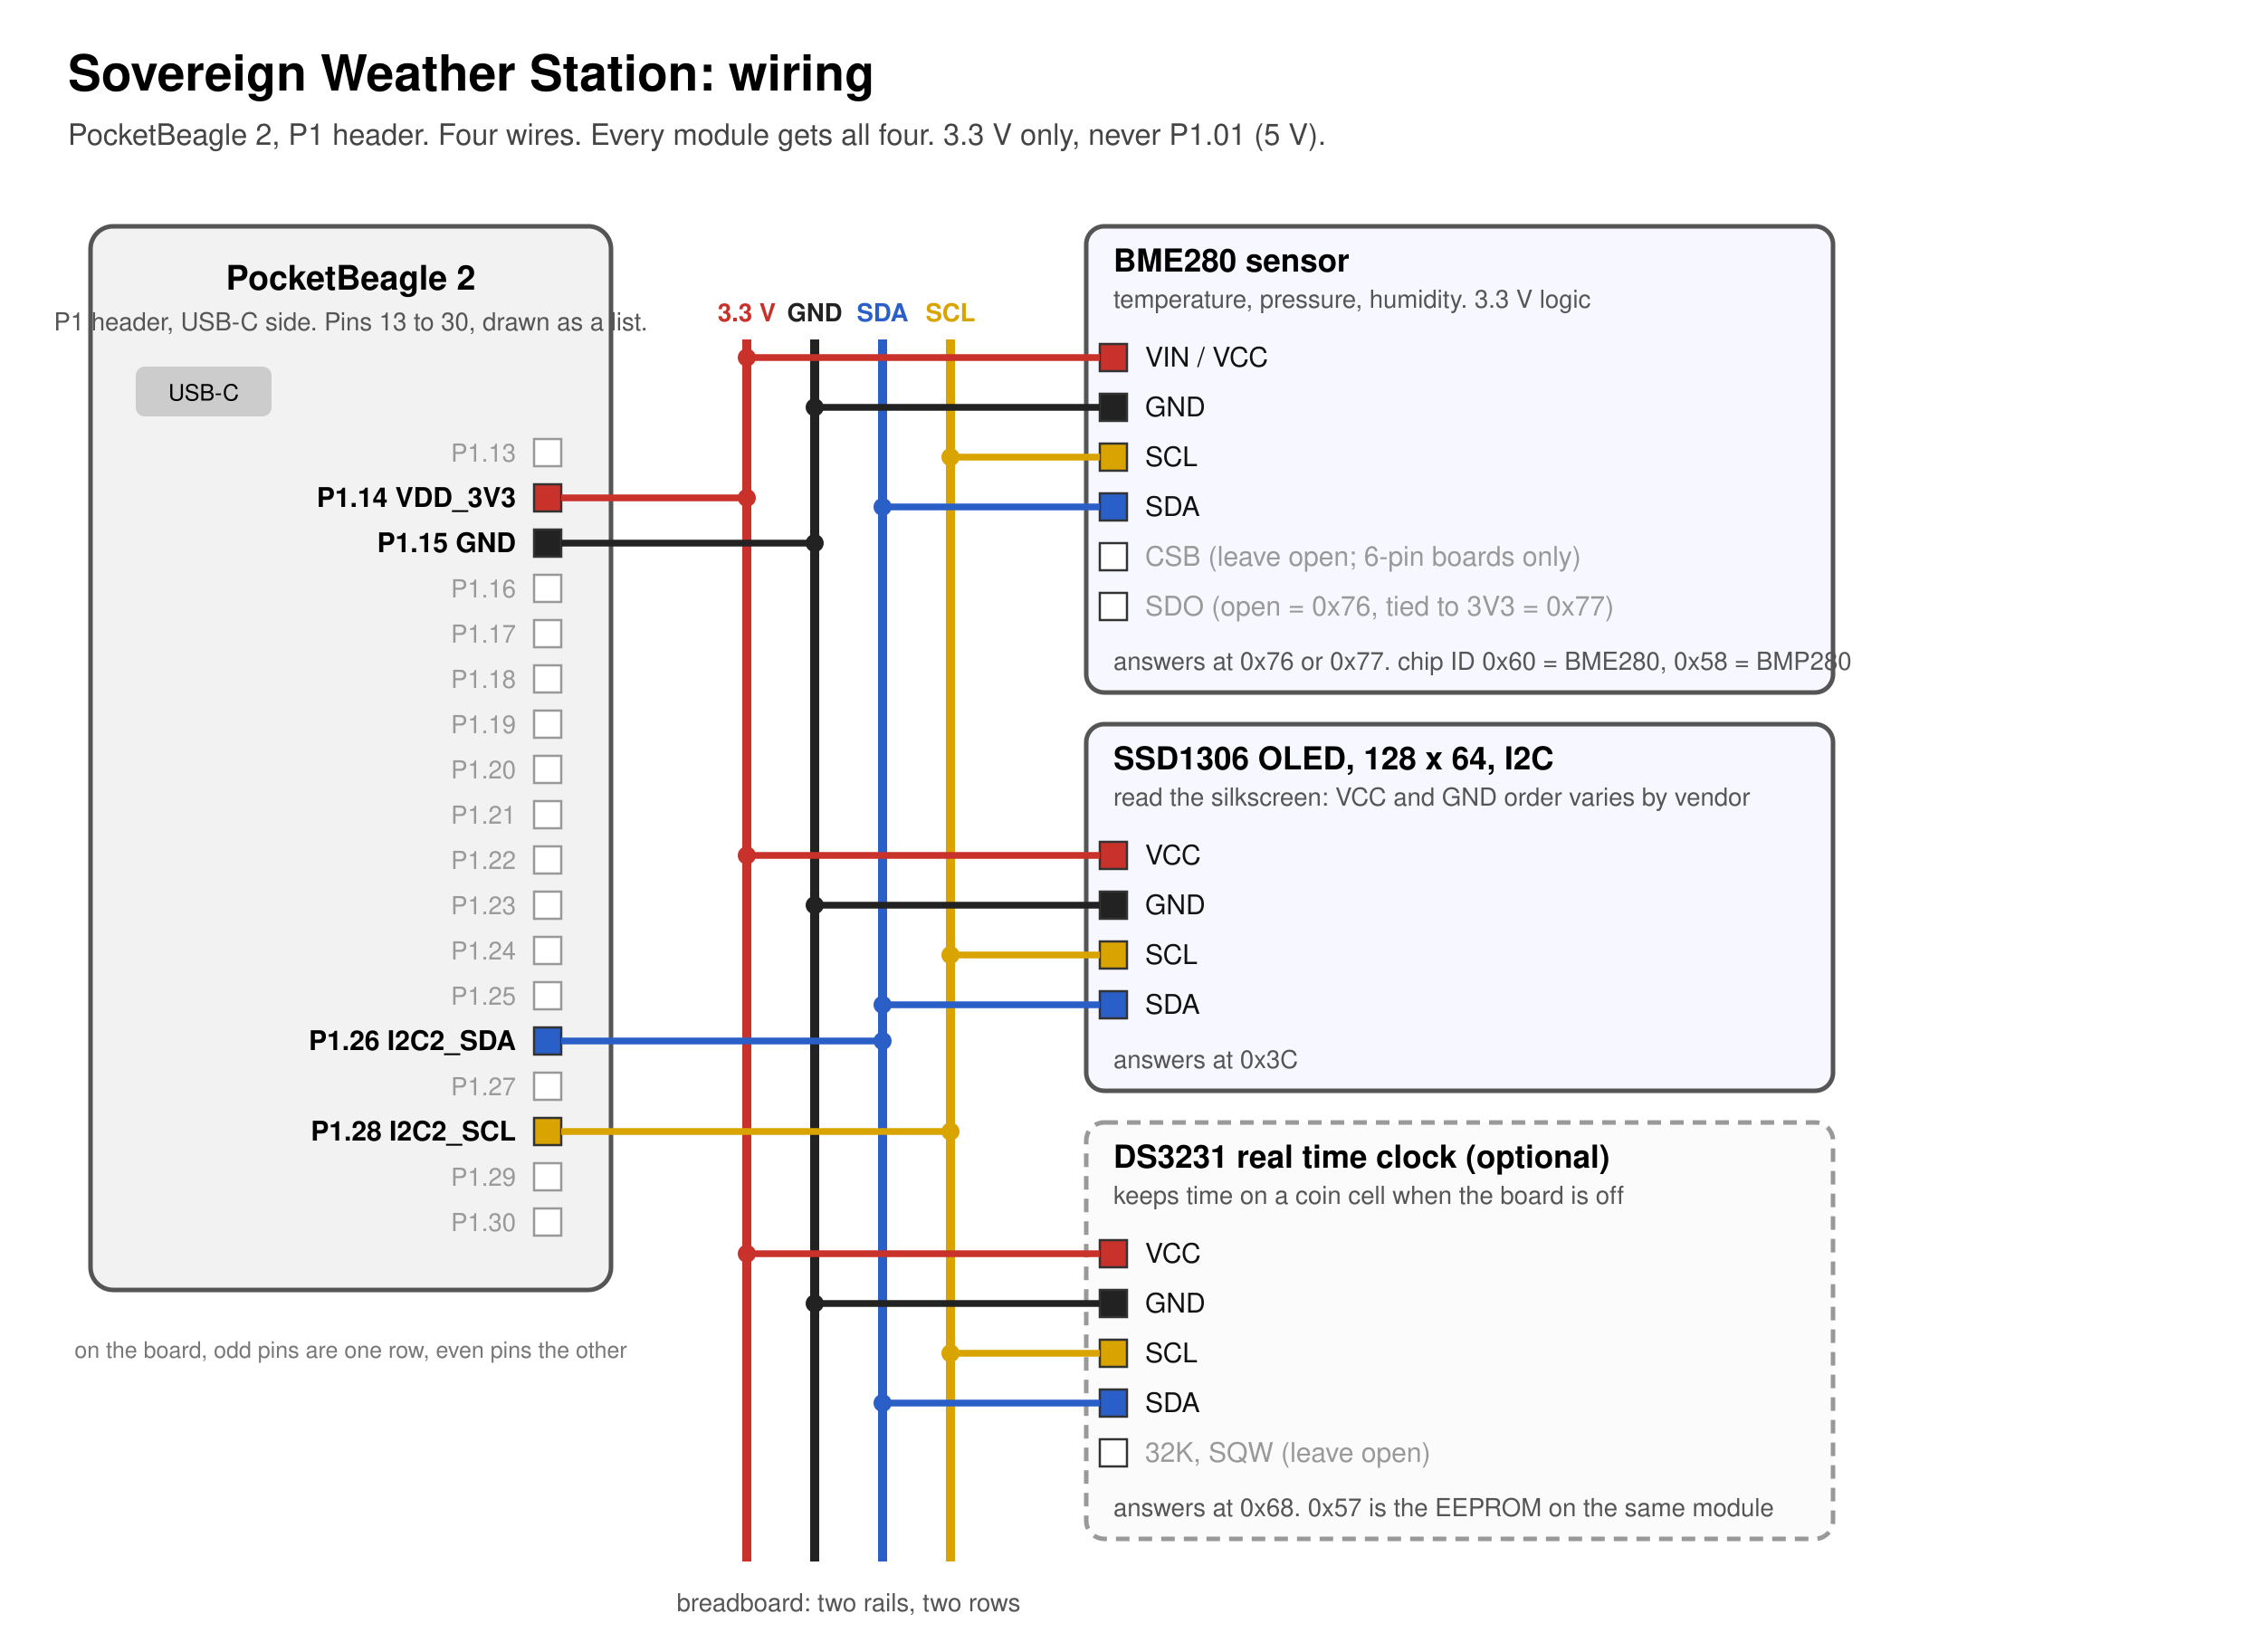
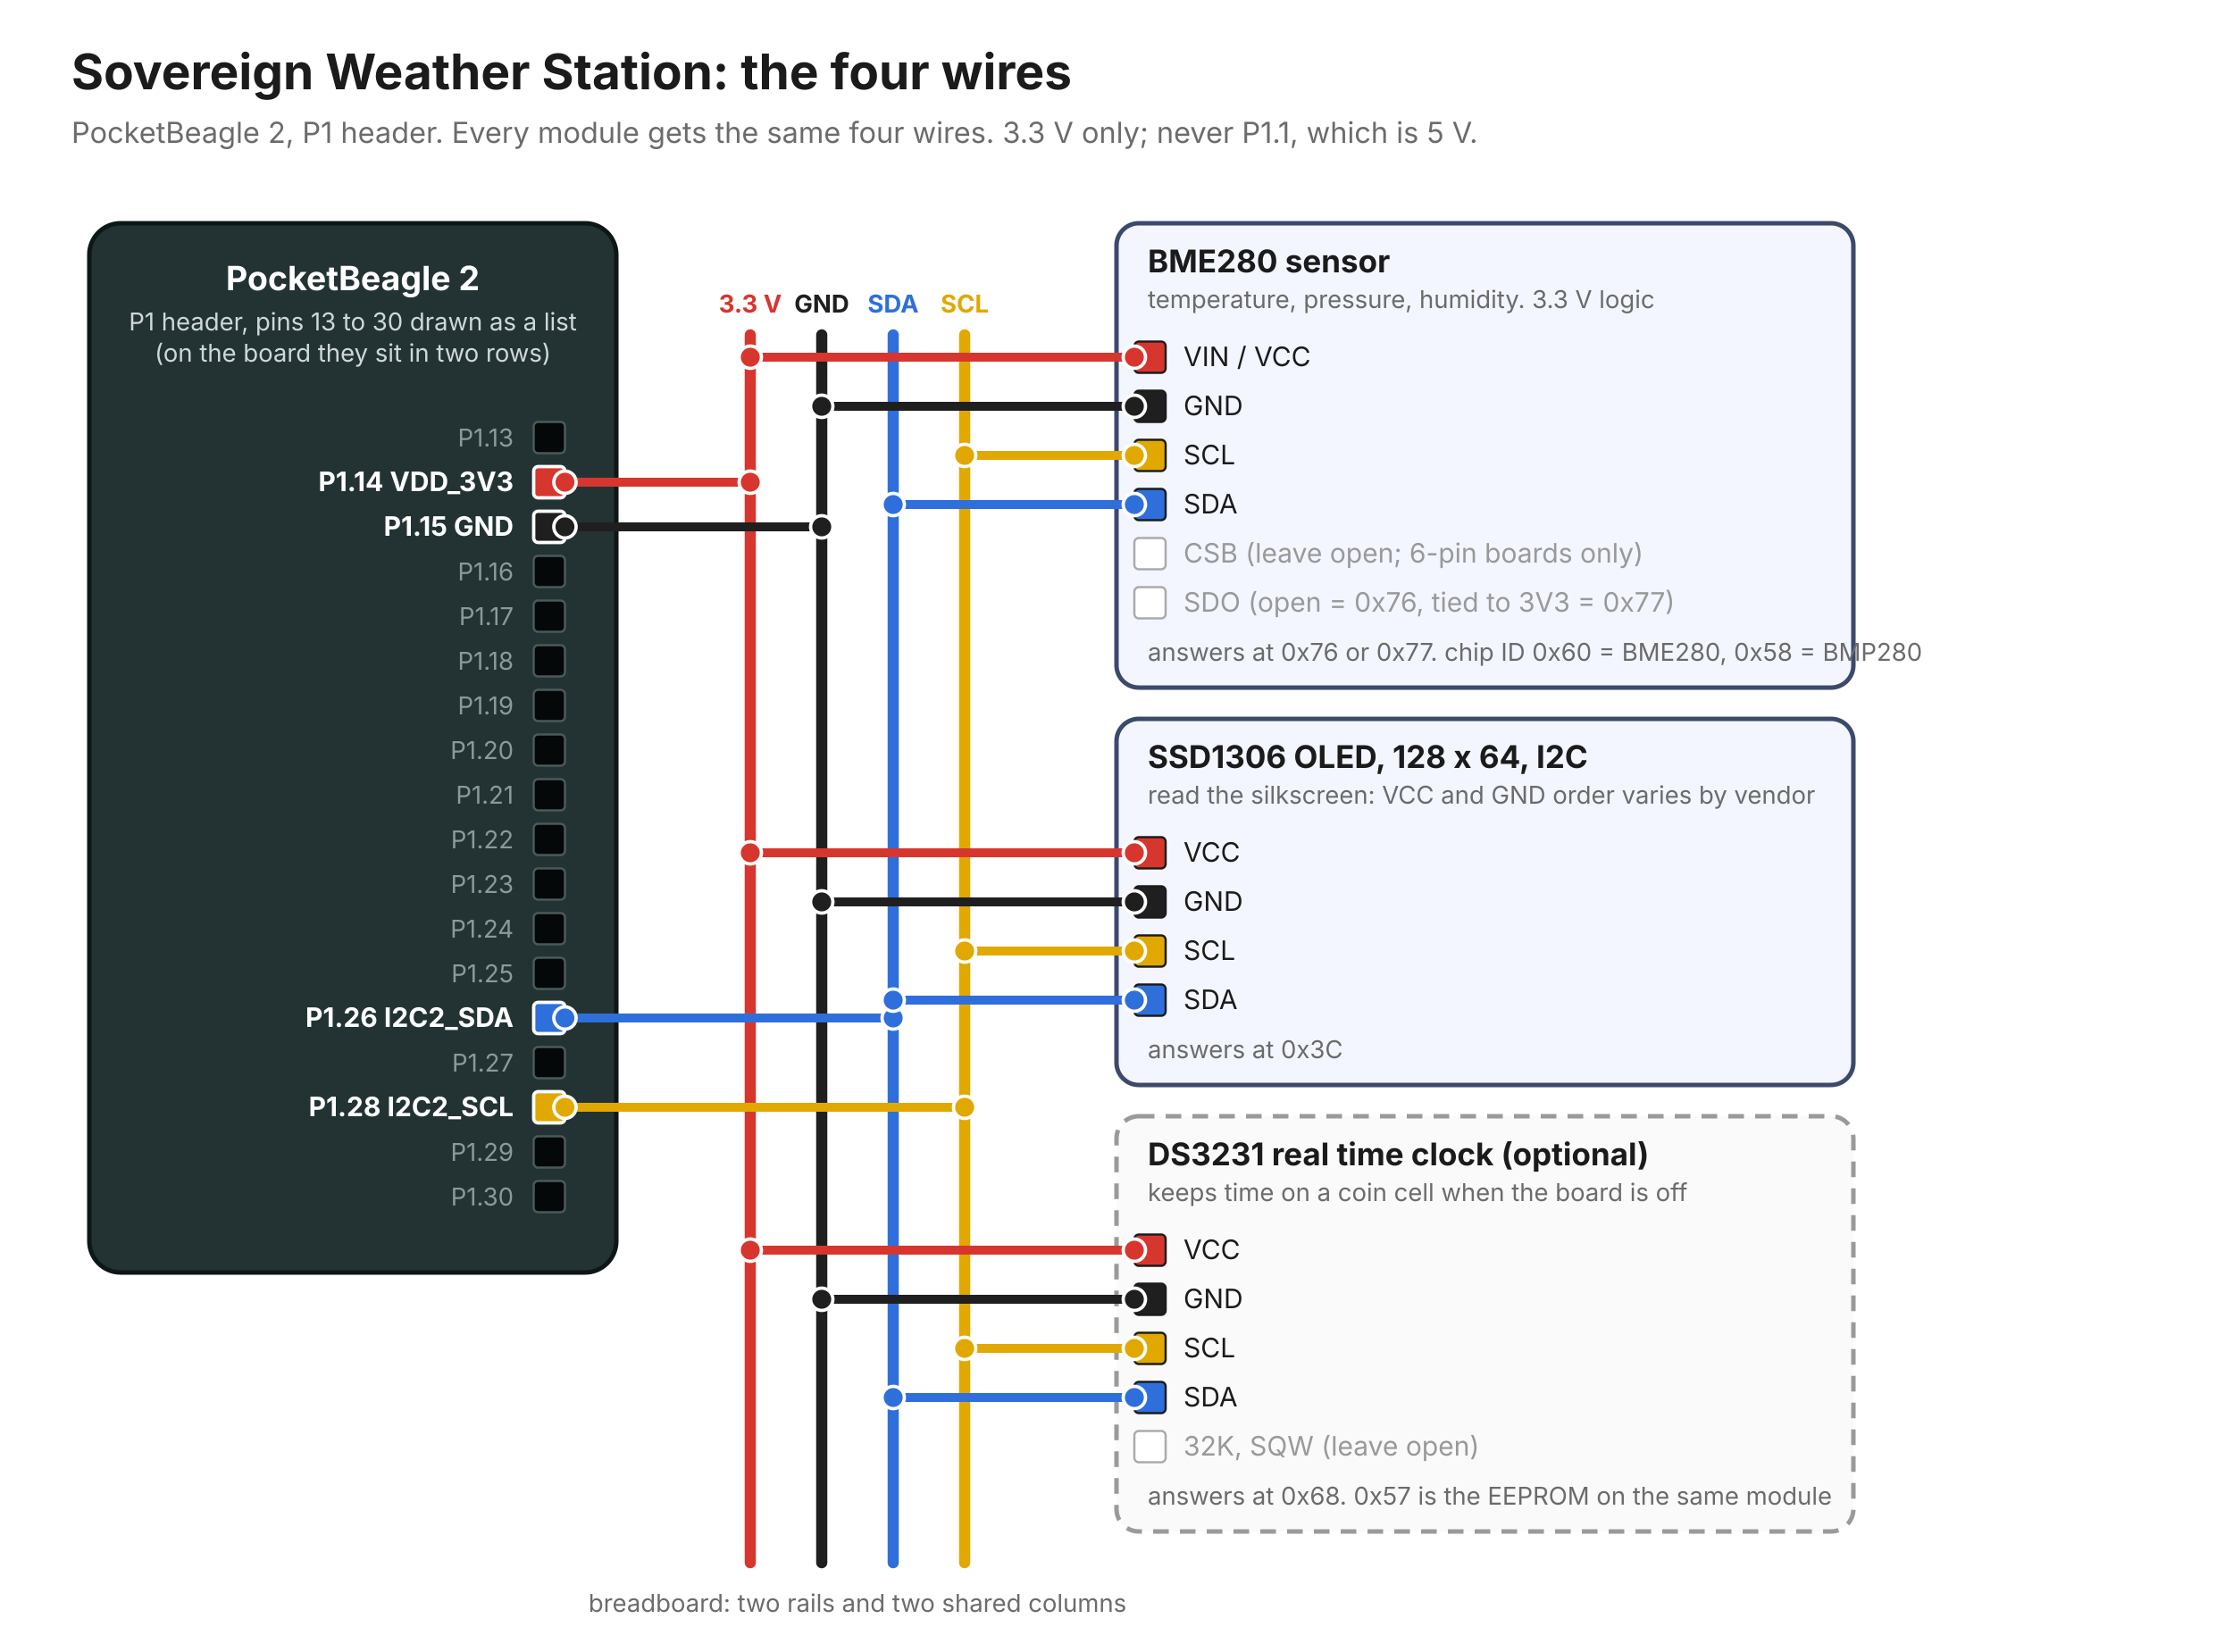
- <svg xmlns="http://www.w3.org/2000/svg" width="1000" height="730" viewBox="0 0 1000 730" font-family="Helvetica, Arial, sans-serif">
-   <rect width="1000" height="730" fill="#ffffff" />
-   <text x="30" y="40" font-size="22" font-weight="bold">Sovereign Weather Station: wiring</text>
-   <text x="30" y="64" font-size="13" fill="#444">PocketBeagle 2, P1 header. Four wires. Every module gets all four. 3.3 V only, never P1.01 (5 V).</text>
-   <rect x="40" y="100" width="230" height="470" rx="10" fill="#f2f2f2" stroke="#555" stroke-width="2" />
-   <text x="155.0" y="128" font-size="15" font-weight="bold" text-anchor="middle">PocketBeagle 2</text>
-   <text x="155.0" y="146" font-size="11" text-anchor="middle" fill="#555">P1 header, USB-C side. Pins 13 to 30, drawn as a list.</text>
-   <rect x="60" y="162" width="60" height="22" rx="4" fill="#ccc" />
-   <text x="90" y="177" font-size="10" text-anchor="middle">USB-C</text>
-   <rect x="236" y="194" width="12" height="12" fill="#fff" stroke="#999" />
-   <text x="228" y="204" font-size="11" text-anchor="end" fill="#999">P1.13</text>
-   <rect x="236" y="214" width="12" height="12" fill="#c8322b" stroke="#333" />
-   <text x="228" y="224" font-size="12" text-anchor="end" font-weight="bold">P1.14  VDD_3V3</text>
-   <rect x="236" y="234" width="12" height="12" fill="#222222" stroke="#333" />
-   <text x="228" y="244" font-size="12" text-anchor="end" font-weight="bold">P1.15  GND</text>
-   <rect x="236" y="254" width="12" height="12" fill="#fff" stroke="#999" />
-   <text x="228" y="264" font-size="11" text-anchor="end" fill="#999">P1.16</text>
-   <rect x="236" y="274" width="12" height="12" fill="#fff" stroke="#999" />
-   <text x="228" y="284" font-size="11" text-anchor="end" fill="#999">P1.17</text>
-   <rect x="236" y="294" width="12" height="12" fill="#fff" stroke="#999" />
-   <text x="228" y="304" font-size="11" text-anchor="end" fill="#999">P1.18</text>
-   <rect x="236" y="314" width="12" height="12" fill="#fff" stroke="#999" />
-   <text x="228" y="324" font-size="11" text-anchor="end" fill="#999">P1.19</text>
-   <rect x="236" y="334" width="12" height="12" fill="#fff" stroke="#999" />
-   <text x="228" y="344" font-size="11" text-anchor="end" fill="#999">P1.20</text>
-   <rect x="236" y="354" width="12" height="12" fill="#fff" stroke="#999" />
-   <text x="228" y="364" font-size="11" text-anchor="end" fill="#999">P1.21</text>
-   <rect x="236" y="374" width="12" height="12" fill="#fff" stroke="#999" />
-   <text x="228" y="384" font-size="11" text-anchor="end" fill="#999">P1.22</text>
-   <rect x="236" y="394" width="12" height="12" fill="#fff" stroke="#999" />
-   <text x="228" y="404" font-size="11" text-anchor="end" fill="#999">P1.23</text>
-   <rect x="236" y="414" width="12" height="12" fill="#fff" stroke="#999" />
-   <text x="228" y="424" font-size="11" text-anchor="end" fill="#999">P1.24</text>
-   <rect x="236" y="434" width="12" height="12" fill="#fff" stroke="#999" />
-   <text x="228" y="444" font-size="11" text-anchor="end" fill="#999">P1.25</text>
-   <rect x="236" y="454" width="12" height="12" fill="#2b5fc8" stroke="#333" />
-   <text x="228" y="464" font-size="12" text-anchor="end" font-weight="bold">P1.26  I2C2_SDA</text>
-   <rect x="236" y="474" width="12" height="12" fill="#fff" stroke="#999" />
-   <text x="228" y="484" font-size="11" text-anchor="end" fill="#999">P1.27</text>
-   <rect x="236" y="494" width="12" height="12" fill="#d9a300" stroke="#333" />
-   <text x="228" y="504" font-size="12" text-anchor="end" font-weight="bold">P1.28  I2C2_SCL</text>
-   <rect x="236" y="514" width="12" height="12" fill="#fff" stroke="#999" />
-   <text x="228" y="524" font-size="11" text-anchor="end" fill="#999">P1.29</text>
-   <rect x="236" y="534" width="12" height="12" fill="#fff" stroke="#999" />
-   <text x="228" y="544" font-size="11" text-anchor="end" fill="#999">P1.30</text>
-   <line x1="330" y1="150" x2="330" y2="690" stroke="#c8322b" stroke-width="4" />
-   <text x="330" y="142" font-size="11" text-anchor="middle" fill="#c8322b" font-weight="bold">3.3 V</text>
-   <line x1="360" y1="150" x2="360" y2="690" stroke="#222222" stroke-width="4" />
-   <text x="360" y="142" font-size="11" text-anchor="middle" fill="#222222" font-weight="bold">GND</text>
-   <line x1="390" y1="150" x2="390" y2="690" stroke="#2b5fc8" stroke-width="4" />
-   <text x="390" y="142" font-size="11" text-anchor="middle" fill="#2b5fc8" font-weight="bold">SDA</text>
-   <line x1="420" y1="150" x2="420" y2="690" stroke="#d9a300" stroke-width="4" />
-   <text x="420" y="142" font-size="11" text-anchor="middle" fill="#d9a300" font-weight="bold">SCL</text>
-   <path d="M 248 220 H 330" stroke="#c8322b" stroke-width="3" fill="none" />
-   <circle cx="330" cy="220" r="4" fill="#c8322b" />
-   <path d="M 248 240 H 360" stroke="#222222" stroke-width="3" fill="none" />
-   <circle cx="360" cy="240" r="4" fill="#222222" />
-   <path d="M 248 460 H 390" stroke="#2b5fc8" stroke-width="3" fill="none" />
-   <circle cx="390" cy="460" r="4" fill="#2b5fc8" />
-   <path d="M 248 500 H 420" stroke="#d9a300" stroke-width="3" fill="none" />
-   <circle cx="420" cy="500" r="4" fill="#d9a300" />
-   <text x="155" y="600" font-size="10" text-anchor="middle" fill="#777">on the board, odd pins are one row, even pins the other</text>
-   <text x="375" y="712" font-size="11" text-anchor="middle" fill="#555">breadboard: two rails, two rows</text>
-   <rect x="480" y="100" width="330" height="206" rx="8" fill="#f7f7ff" stroke="#555" stroke-width="2" stroke-dasharray="none" />
-   <text x="492" y="120" font-size="14" font-weight="bold">BME280 sensor</text>
-   <text x="492" y="136" font-size="11" fill="#555">temperature, pressure, humidity. 3.3 V logic</text>
-   <rect x="486" y="152" width="12" height="12" fill="#c8322b" stroke="#333" />
-   <text x="506" y="162" font-size="12" fill="#111">VIN / VCC</text>
-   <path d="M 330 158 H 486" stroke="#c8322b" stroke-width="3" fill="none" />
-   <circle cx="330" cy="158" r="4" fill="#c8322b" />
-   <rect x="486" y="174" width="12" height="12" fill="#222222" stroke="#333" />
-   <text x="506" y="184" font-size="12" fill="#111">GND</text>
-   <path d="M 360 180 H 486" stroke="#222222" stroke-width="3" fill="none" />
-   <circle cx="360" cy="180" r="4" fill="#222222" />
-   <rect x="486" y="196" width="12" height="12" fill="#d9a300" stroke="#333" />
-   <text x="506" y="206" font-size="12" fill="#111">SCL</text>
-   <path d="M 420 202 H 486" stroke="#d9a300" stroke-width="3" fill="none" />
-   <circle cx="420" cy="202" r="4" fill="#d9a300" />
-   <rect x="486" y="218" width="12" height="12" fill="#2b5fc8" stroke="#333" />
-   <text x="506" y="228" font-size="12" fill="#111">SDA</text>
-   <path d="M 390 224 H 486" stroke="#2b5fc8" stroke-width="3" fill="none" />
-   <circle cx="390" cy="224" r="4" fill="#2b5fc8" />
-   <rect x="486" y="240" width="12" height="12" fill="#fff" stroke="#333" />
-   <text x="506" y="250" font-size="12" fill="#999">CSB  (leave open; 6-pin boards only)</text>
-   <rect x="486" y="262" width="12" height="12" fill="#fff" stroke="#333" />
-   <text x="506" y="272" font-size="12" fill="#999">SDO  (open = 0x76, tied to 3V3 = 0x77)</text>
-   <text x="492" y="296" font-size="11" fill="#555">answers at 0x76 or 0x77. chip ID 0x60 = BME280, 0x58 = BMP280</text>
-   <rect x="480" y="320" width="330" height="162" rx="8" fill="#f7f7ff" stroke="#555" stroke-width="2" stroke-dasharray="none" />
-   <text x="492" y="340" font-size="14" font-weight="bold">SSD1306 OLED, 128 x 64, I2C</text>
-   <text x="492" y="356" font-size="11" fill="#555">read the silkscreen: VCC and GND order varies by vendor</text>
-   <rect x="486" y="372" width="12" height="12" fill="#c8322b" stroke="#333" />
-   <text x="506" y="382" font-size="12" fill="#111">VCC</text>
-   <path d="M 330 378 H 486" stroke="#c8322b" stroke-width="3" fill="none" />
-   <circle cx="330" cy="378" r="4" fill="#c8322b" />
-   <rect x="486" y="394" width="12" height="12" fill="#222222" stroke="#333" />
-   <text x="506" y="404" font-size="12" fill="#111">GND</text>
-   <path d="M 360 400 H 486" stroke="#222222" stroke-width="3" fill="none" />
-   <circle cx="360" cy="400" r="4" fill="#222222" />
-   <rect x="486" y="416" width="12" height="12" fill="#d9a300" stroke="#333" />
-   <text x="506" y="426" font-size="12" fill="#111">SCL</text>
-   <path d="M 420 422 H 486" stroke="#d9a300" stroke-width="3" fill="none" />
-   <circle cx="420" cy="422" r="4" fill="#d9a300" />
-   <rect x="486" y="438" width="12" height="12" fill="#2b5fc8" stroke="#333" />
-   <text x="506" y="448" font-size="12" fill="#111">SDA</text>
-   <path d="M 390 444 H 486" stroke="#2b5fc8" stroke-width="3" fill="none" />
-   <circle cx="390" cy="444" r="4" fill="#2b5fc8" />
-   <text x="492" y="472" font-size="11" fill="#555">answers at 0x3C</text>
-   <rect x="480" y="496" width="330" height="184" rx="8" fill="#fbfbfb" stroke="#999" stroke-width="2" stroke-dasharray="6 4" />
-   <text x="492" y="516" font-size="14" font-weight="bold">DS3231 real time clock  (optional)</text>
-   <text x="492" y="532" font-size="11" fill="#555">keeps time on a coin cell when the board is off</text>
-   <rect x="486" y="548" width="12" height="12" fill="#c8322b" stroke="#333" />
-   <text x="506" y="558" font-size="12" fill="#111">VCC</text>
-   <path d="M 330 554 H 486" stroke="#c8322b" stroke-width="3" fill="none" />
-   <circle cx="330" cy="554" r="4" fill="#c8322b" />
-   <rect x="486" y="570" width="12" height="12" fill="#222222" stroke="#333" />
-   <text x="506" y="580" font-size="12" fill="#111">GND</text>
-   <path d="M 360 576 H 486" stroke="#222222" stroke-width="3" fill="none" />
-   <circle cx="360" cy="576" r="4" fill="#222222" />
-   <rect x="486" y="592" width="12" height="12" fill="#d9a300" stroke="#333" />
-   <text x="506" y="602" font-size="12" fill="#111">SCL</text>
-   <path d="M 420 598 H 486" stroke="#d9a300" stroke-width="3" fill="none" />
-   <circle cx="420" cy="598" r="4" fill="#d9a300" />
-   <rect x="486" y="614" width="12" height="12" fill="#2b5fc8" stroke="#333" />
-   <text x="506" y="624" font-size="12" fill="#111">SDA</text>
-   <path d="M 390 620 H 486" stroke="#2b5fc8" stroke-width="3" fill="none" />
-   <circle cx="390" cy="620" r="4" fill="#2b5fc8" />
-   <rect x="486" y="636" width="12" height="12" fill="#fff" stroke="#333" />
-   <text x="506" y="646" font-size="12" fill="#999">32K, SQW  (leave open)</text>
-   <text x="492" y="670" font-size="11" fill="#555">answers at 0x68. 0x57 is the EEPROM on the same module</text>
+ <svg xmlns="http://www.w3.org/2000/svg" width="1000" height="740" viewBox="0 0 1000 740" font-family="Inter, Helvetica, Arial, sans-serif">
+   <rect width="1000" height="740" fill="#ffffff" />
+   <text x="32" y="40" font-size="22" font-weight="700" fill="#1b1b1b">Sovereign Weather Station: the four wires</text>
+   <text x="32" y="64" font-size="13" fill="#6b6b6b" text-anchor="start" font-weight="400">PocketBeagle 2, P1 header. Every module gets the same four wires. 3.3 V only; never P1.1, which is 5 V.</text>
+   <rect x="40" y="100" width="236" height="470" rx="14" fill="#233333" stroke="#0d1717" stroke-width="2" />
+   <text x="158.0" y="130" font-size="15" fill="#fff" text-anchor="middle" font-weight="700">PocketBeagle 2</text>
+   <text x="158.0" y="148" font-size="11" fill="#cfd8d8" text-anchor="middle" font-weight="400">P1 header, pins 13 to 30 drawn as a list</text>
+   <text x="158.0" y="162" font-size="11" fill="#cfd8d8" text-anchor="middle" font-weight="400">(on the board they sit in two rows)</text>
+   <rect x="239" y="189" width="14" height="14" rx="2" fill="#050808" stroke="#4a5a5a" stroke-width="1" />
+   <text x="230" y="200" font-size="11" fill="#8a9a9a" text-anchor="end" font-weight="400">P1.13</text>
+   <rect x="239" y="209" width="14" height="14" rx="2" fill="#d7362e" stroke="#fff" stroke-width="1.5" />
+   <text x="230" y="220" font-size="12" fill="#fff" text-anchor="end" font-weight="700">P1.14  VDD_3V3</text>
+   <rect x="239" y="229" width="14" height="14" rx="2" fill="#1f1f1f" stroke="#fff" stroke-width="1.5" />
+   <text x="230" y="240" font-size="12" fill="#fff" text-anchor="end" font-weight="700">P1.15  GND</text>
+   <rect x="239" y="249" width="14" height="14" rx="2" fill="#050808" stroke="#4a5a5a" stroke-width="1" />
+   <text x="230" y="260" font-size="11" fill="#8a9a9a" text-anchor="end" font-weight="400">P1.16</text>
+   <rect x="239" y="269" width="14" height="14" rx="2" fill="#050808" stroke="#4a5a5a" stroke-width="1" />
+   <text x="230" y="280" font-size="11" fill="#8a9a9a" text-anchor="end" font-weight="400">P1.17</text>
+   <rect x="239" y="289" width="14" height="14" rx="2" fill="#050808" stroke="#4a5a5a" stroke-width="1" />
+   <text x="230" y="300" font-size="11" fill="#8a9a9a" text-anchor="end" font-weight="400">P1.18</text>
+   <rect x="239" y="309" width="14" height="14" rx="2" fill="#050808" stroke="#4a5a5a" stroke-width="1" />
+   <text x="230" y="320" font-size="11" fill="#8a9a9a" text-anchor="end" font-weight="400">P1.19</text>
+   <rect x="239" y="329" width="14" height="14" rx="2" fill="#050808" stroke="#4a5a5a" stroke-width="1" />
+   <text x="230" y="340" font-size="11" fill="#8a9a9a" text-anchor="end" font-weight="400">P1.20</text>
+   <rect x="239" y="349" width="14" height="14" rx="2" fill="#050808" stroke="#4a5a5a" stroke-width="1" />
+   <text x="230" y="360" font-size="11" fill="#8a9a9a" text-anchor="end" font-weight="400">P1.21</text>
+   <rect x="239" y="369" width="14" height="14" rx="2" fill="#050808" stroke="#4a5a5a" stroke-width="1" />
+   <text x="230" y="380" font-size="11" fill="#8a9a9a" text-anchor="end" font-weight="400">P1.22</text>
+   <rect x="239" y="389" width="14" height="14" rx="2" fill="#050808" stroke="#4a5a5a" stroke-width="1" />
+   <text x="230" y="400" font-size="11" fill="#8a9a9a" text-anchor="end" font-weight="400">P1.23</text>
+   <rect x="239" y="409" width="14" height="14" rx="2" fill="#050808" stroke="#4a5a5a" stroke-width="1" />
+   <text x="230" y="420" font-size="11" fill="#8a9a9a" text-anchor="end" font-weight="400">P1.24</text>
+   <rect x="239" y="429" width="14" height="14" rx="2" fill="#050808" stroke="#4a5a5a" stroke-width="1" />
+   <text x="230" y="440" font-size="11" fill="#8a9a9a" text-anchor="end" font-weight="400">P1.25</text>
+   <rect x="239" y="449" width="14" height="14" rx="2" fill="#2f6fdb" stroke="#fff" stroke-width="1.5" />
+   <text x="230" y="460" font-size="12" fill="#fff" text-anchor="end" font-weight="700">P1.26  I2C2_SDA</text>
+   <rect x="239" y="469" width="14" height="14" rx="2" fill="#050808" stroke="#4a5a5a" stroke-width="1" />
+   <text x="230" y="480" font-size="11" fill="#8a9a9a" text-anchor="end" font-weight="400">P1.27</text>
+   <rect x="239" y="489" width="14" height="14" rx="2" fill="#e0a800" stroke="#fff" stroke-width="1.5" />
+   <text x="230" y="500" font-size="12" fill="#fff" text-anchor="end" font-weight="700">P1.28  I2C2_SCL</text>
+   <rect x="239" y="509" width="14" height="14" rx="2" fill="#050808" stroke="#4a5a5a" stroke-width="1" />
+   <text x="230" y="520" font-size="11" fill="#8a9a9a" text-anchor="end" font-weight="400">P1.29</text>
+   <rect x="239" y="529" width="14" height="14" rx="2" fill="#050808" stroke="#4a5a5a" stroke-width="1" />
+   <text x="230" y="540" font-size="11" fill="#8a9a9a" text-anchor="end" font-weight="400">P1.30</text>
+   <line x1="336" y1="150" x2="336" y2="700" stroke="#d7362e" stroke-width="5" stroke-linecap="round" />
+   <text x="336" y="140" font-size="11" fill="#d7362e" text-anchor="middle" font-weight="700">3.3 V</text>
+   <line x1="368" y1="150" x2="368" y2="700" stroke="#1f1f1f" stroke-width="5" stroke-linecap="round" />
+   <text x="368" y="140" font-size="11" fill="#1f1f1f" text-anchor="middle" font-weight="700">GND</text>
+   <line x1="400" y1="150" x2="400" y2="700" stroke="#2f6fdb" stroke-width="5" stroke-linecap="round" />
+   <text x="400" y="140" font-size="11" fill="#2f6fdb" text-anchor="middle" font-weight="700">SDA</text>
+   <line x1="432" y1="150" x2="432" y2="700" stroke="#e0a800" stroke-width="5" stroke-linecap="round" />
+   <text x="432" y="140" font-size="11" fill="#e0a800" text-anchor="middle" font-weight="700">SCL</text>
+   <path d="M 253 216 L 336 216" stroke="#d7362e" stroke-width="4" fill="none" stroke-linecap="round" stroke-linejoin="round" />
+   <circle cx="253" cy="216" r="5" fill="#d7362e" stroke="#fff" stroke-width="1.5" />
+   <circle cx="336" cy="216" r="5" fill="#d7362e" stroke="#fff" stroke-width="1.5" />
+   <path d="M 253 236 L 368 236" stroke="#1f1f1f" stroke-width="4" fill="none" stroke-linecap="round" stroke-linejoin="round" />
+   <circle cx="253" cy="236" r="5" fill="#1f1f1f" stroke="#fff" stroke-width="1.5" />
+   <circle cx="368" cy="236" r="5" fill="#1f1f1f" stroke="#fff" stroke-width="1.5" />
+   <path d="M 253 456 L 400 456" stroke="#2f6fdb" stroke-width="4" fill="none" stroke-linecap="round" stroke-linejoin="round" />
+   <circle cx="253" cy="456" r="5" fill="#2f6fdb" stroke="#fff" stroke-width="1.5" />
+   <circle cx="400" cy="456" r="5" fill="#2f6fdb" stroke="#fff" stroke-width="1.5" />
+   <path d="M 253 496 L 432 496" stroke="#e0a800" stroke-width="4" fill="none" stroke-linecap="round" stroke-linejoin="round" />
+   <circle cx="253" cy="496" r="5" fill="#e0a800" stroke="#fff" stroke-width="1.5" />
+   <circle cx="432" cy="496" r="5" fill="#e0a800" stroke="#fff" stroke-width="1.5" />
+   <text x="384" y="722" font-size="11" fill="#6b6b6b" text-anchor="middle" font-weight="400">breadboard: two rails and two shared columns</text>
+   <rect x="500" y="100" width="330" height="208" rx="10" fill="#f3f6ff" stroke="#3b4a6b" stroke-width="2" stroke-dasharray="none" />
+   <text x="514" y="122" font-size="14" fill="#1b1b1b" text-anchor="start" font-weight="700">BME280 sensor</text>
+   <text x="514" y="138" font-size="11" fill="#6b6b6b" text-anchor="start" font-weight="400">temperature, pressure, humidity. 3.3 V logic</text>
+   <rect x="508" y="153" width="14" height="14" rx="2" fill="#d7362e" stroke="#1b1b1b" />
+   <text x="530" y="164" font-size="12" fill="#1b1b1b" text-anchor="start" font-weight="400">VIN / VCC</text>
+   <path d="M 336 160 L 508 160" stroke="#d7362e" stroke-width="4" fill="none" stroke-linecap="round" stroke-linejoin="round" />
+   <circle cx="336" cy="160" r="5" fill="#d7362e" stroke="#fff" stroke-width="1.5" />
+   <circle cx="508" cy="160" r="5" fill="#d7362e" stroke="#fff" stroke-width="1.5" />
+   <rect x="508" y="175" width="14" height="14" rx="2" fill="#1f1f1f" stroke="#1b1b1b" />
+   <text x="530" y="186" font-size="12" fill="#1b1b1b" text-anchor="start" font-weight="400">GND</text>
+   <path d="M 368 182 L 508 182" stroke="#1f1f1f" stroke-width="4" fill="none" stroke-linecap="round" stroke-linejoin="round" />
+   <circle cx="368" cy="182" r="5" fill="#1f1f1f" stroke="#fff" stroke-width="1.5" />
+   <circle cx="508" cy="182" r="5" fill="#1f1f1f" stroke="#fff" stroke-width="1.5" />
+   <rect x="508" y="197" width="14" height="14" rx="2" fill="#e0a800" stroke="#1b1b1b" />
+   <text x="530" y="208" font-size="12" fill="#1b1b1b" text-anchor="start" font-weight="400">SCL</text>
+   <path d="M 432 204 L 508 204" stroke="#e0a800" stroke-width="4" fill="none" stroke-linecap="round" stroke-linejoin="round" />
+   <circle cx="432" cy="204" r="5" fill="#e0a800" stroke="#fff" stroke-width="1.5" />
+   <circle cx="508" cy="204" r="5" fill="#e0a800" stroke="#fff" stroke-width="1.5" />
+   <rect x="508" y="219" width="14" height="14" rx="2" fill="#2f6fdb" stroke="#1b1b1b" />
+   <text x="530" y="230" font-size="12" fill="#1b1b1b" text-anchor="start" font-weight="400">SDA</text>
+   <path d="M 400 226 L 508 226" stroke="#2f6fdb" stroke-width="4" fill="none" stroke-linecap="round" stroke-linejoin="round" />
+   <circle cx="400" cy="226" r="5" fill="#2f6fdb" stroke="#fff" stroke-width="1.5" />
+   <circle cx="508" cy="226" r="5" fill="#2f6fdb" stroke="#fff" stroke-width="1.5" />
+   <rect x="508" y="241" width="14" height="14" rx="2" fill="#fff" stroke="#aaa" />
+   <text x="530" y="252" font-size="12" fill="#999" text-anchor="start" font-weight="400">CSB  (leave open; 6-pin boards only)</text>
+   <rect x="508" y="263" width="14" height="14" rx="2" fill="#fff" stroke="#aaa" />
+   <text x="530" y="274" font-size="12" fill="#999" text-anchor="start" font-weight="400">SDO  (open = 0x76, tied to 3V3 = 0x77)</text>
+   <text x="514" y="296" font-size="11" fill="#6b6b6b" text-anchor="start" font-weight="400">answers at 0x76 or 0x77. chip ID 0x60 = BME280, 0x58 = BMP280</text>
+   <rect x="500" y="322" width="330" height="164" rx="10" fill="#f3f6ff" stroke="#3b4a6b" stroke-width="2" stroke-dasharray="none" />
+   <text x="514" y="344" font-size="14" fill="#1b1b1b" text-anchor="start" font-weight="700">SSD1306 OLED, 128 x 64, I2C</text>
+   <text x="514" y="360" font-size="11" fill="#6b6b6b" text-anchor="start" font-weight="400">read the silkscreen: VCC and GND order varies by vendor</text>
+   <rect x="508" y="375" width="14" height="14" rx="2" fill="#d7362e" stroke="#1b1b1b" />
+   <text x="530" y="386" font-size="12" fill="#1b1b1b" text-anchor="start" font-weight="400">VCC</text>
+   <path d="M 336 382 L 508 382" stroke="#d7362e" stroke-width="4" fill="none" stroke-linecap="round" stroke-linejoin="round" />
+   <circle cx="336" cy="382" r="5" fill="#d7362e" stroke="#fff" stroke-width="1.5" />
+   <circle cx="508" cy="382" r="5" fill="#d7362e" stroke="#fff" stroke-width="1.5" />
+   <rect x="508" y="397" width="14" height="14" rx="2" fill="#1f1f1f" stroke="#1b1b1b" />
+   <text x="530" y="408" font-size="12" fill="#1b1b1b" text-anchor="start" font-weight="400">GND</text>
+   <path d="M 368 404 L 508 404" stroke="#1f1f1f" stroke-width="4" fill="none" stroke-linecap="round" stroke-linejoin="round" />
+   <circle cx="368" cy="404" r="5" fill="#1f1f1f" stroke="#fff" stroke-width="1.5" />
+   <circle cx="508" cy="404" r="5" fill="#1f1f1f" stroke="#fff" stroke-width="1.5" />
+   <rect x="508" y="419" width="14" height="14" rx="2" fill="#e0a800" stroke="#1b1b1b" />
+   <text x="530" y="430" font-size="12" fill="#1b1b1b" text-anchor="start" font-weight="400">SCL</text>
+   <path d="M 432 426 L 508 426" stroke="#e0a800" stroke-width="4" fill="none" stroke-linecap="round" stroke-linejoin="round" />
+   <circle cx="432" cy="426" r="5" fill="#e0a800" stroke="#fff" stroke-width="1.5" />
+   <circle cx="508" cy="426" r="5" fill="#e0a800" stroke="#fff" stroke-width="1.5" />
+   <rect x="508" y="441" width="14" height="14" rx="2" fill="#2f6fdb" stroke="#1b1b1b" />
+   <text x="530" y="452" font-size="12" fill="#1b1b1b" text-anchor="start" font-weight="400">SDA</text>
+   <path d="M 400 448 L 508 448" stroke="#2f6fdb" stroke-width="4" fill="none" stroke-linecap="round" stroke-linejoin="round" />
+   <circle cx="400" cy="448" r="5" fill="#2f6fdb" stroke="#fff" stroke-width="1.5" />
+   <circle cx="508" cy="448" r="5" fill="#2f6fdb" stroke="#fff" stroke-width="1.5" />
+   <text x="514" y="474" font-size="11" fill="#6b6b6b" text-anchor="start" font-weight="400">answers at 0x3C</text>
+   <rect x="500" y="500" width="330" height="186" rx="10" fill="#fafafa" stroke="#9a9a9a" stroke-width="2" stroke-dasharray="7 5" />
+   <text x="514" y="522" font-size="14" fill="#1b1b1b" text-anchor="start" font-weight="700">DS3231 real time clock  (optional)</text>
+   <text x="514" y="538" font-size="11" fill="#6b6b6b" text-anchor="start" font-weight="400">keeps time on a coin cell when the board is off</text>
+   <rect x="508" y="553" width="14" height="14" rx="2" fill="#d7362e" stroke="#1b1b1b" />
+   <text x="530" y="564" font-size="12" fill="#1b1b1b" text-anchor="start" font-weight="400">VCC</text>
+   <path d="M 336 560 L 508 560" stroke="#d7362e" stroke-width="4" fill="none" stroke-linecap="round" stroke-linejoin="round" />
+   <circle cx="336" cy="560" r="5" fill="#d7362e" stroke="#fff" stroke-width="1.5" />
+   <circle cx="508" cy="560" r="5" fill="#d7362e" stroke="#fff" stroke-width="1.5" />
+   <rect x="508" y="575" width="14" height="14" rx="2" fill="#1f1f1f" stroke="#1b1b1b" />
+   <text x="530" y="586" font-size="12" fill="#1b1b1b" text-anchor="start" font-weight="400">GND</text>
+   <path d="M 368 582 L 508 582" stroke="#1f1f1f" stroke-width="4" fill="none" stroke-linecap="round" stroke-linejoin="round" />
+   <circle cx="368" cy="582" r="5" fill="#1f1f1f" stroke="#fff" stroke-width="1.5" />
+   <circle cx="508" cy="582" r="5" fill="#1f1f1f" stroke="#fff" stroke-width="1.5" />
+   <rect x="508" y="597" width="14" height="14" rx="2" fill="#e0a800" stroke="#1b1b1b" />
+   <text x="530" y="608" font-size="12" fill="#1b1b1b" text-anchor="start" font-weight="400">SCL</text>
+   <path d="M 432 604 L 508 604" stroke="#e0a800" stroke-width="4" fill="none" stroke-linecap="round" stroke-linejoin="round" />
+   <circle cx="432" cy="604" r="5" fill="#e0a800" stroke="#fff" stroke-width="1.5" />
+   <circle cx="508" cy="604" r="5" fill="#e0a800" stroke="#fff" stroke-width="1.5" />
+   <rect x="508" y="619" width="14" height="14" rx="2" fill="#2f6fdb" stroke="#1b1b1b" />
+   <text x="530" y="630" font-size="12" fill="#1b1b1b" text-anchor="start" font-weight="400">SDA</text>
+   <path d="M 400 626 L 508 626" stroke="#2f6fdb" stroke-width="4" fill="none" stroke-linecap="round" stroke-linejoin="round" />
+   <circle cx="400" cy="626" r="5" fill="#2f6fdb" stroke="#fff" stroke-width="1.5" />
+   <circle cx="508" cy="626" r="5" fill="#2f6fdb" stroke="#fff" stroke-width="1.5" />
+   <rect x="508" y="641" width="14" height="14" rx="2" fill="#fff" stroke="#aaa" />
+   <text x="530" y="652" font-size="12" fill="#999" text-anchor="start" font-weight="400">32K, SQW  (leave open)</text>
+   <text x="514" y="674" font-size="11" fill="#6b6b6b" text-anchor="start" font-weight="400">answers at 0x68. 0x57 is the EEPROM on the same module</text>
</svg>
